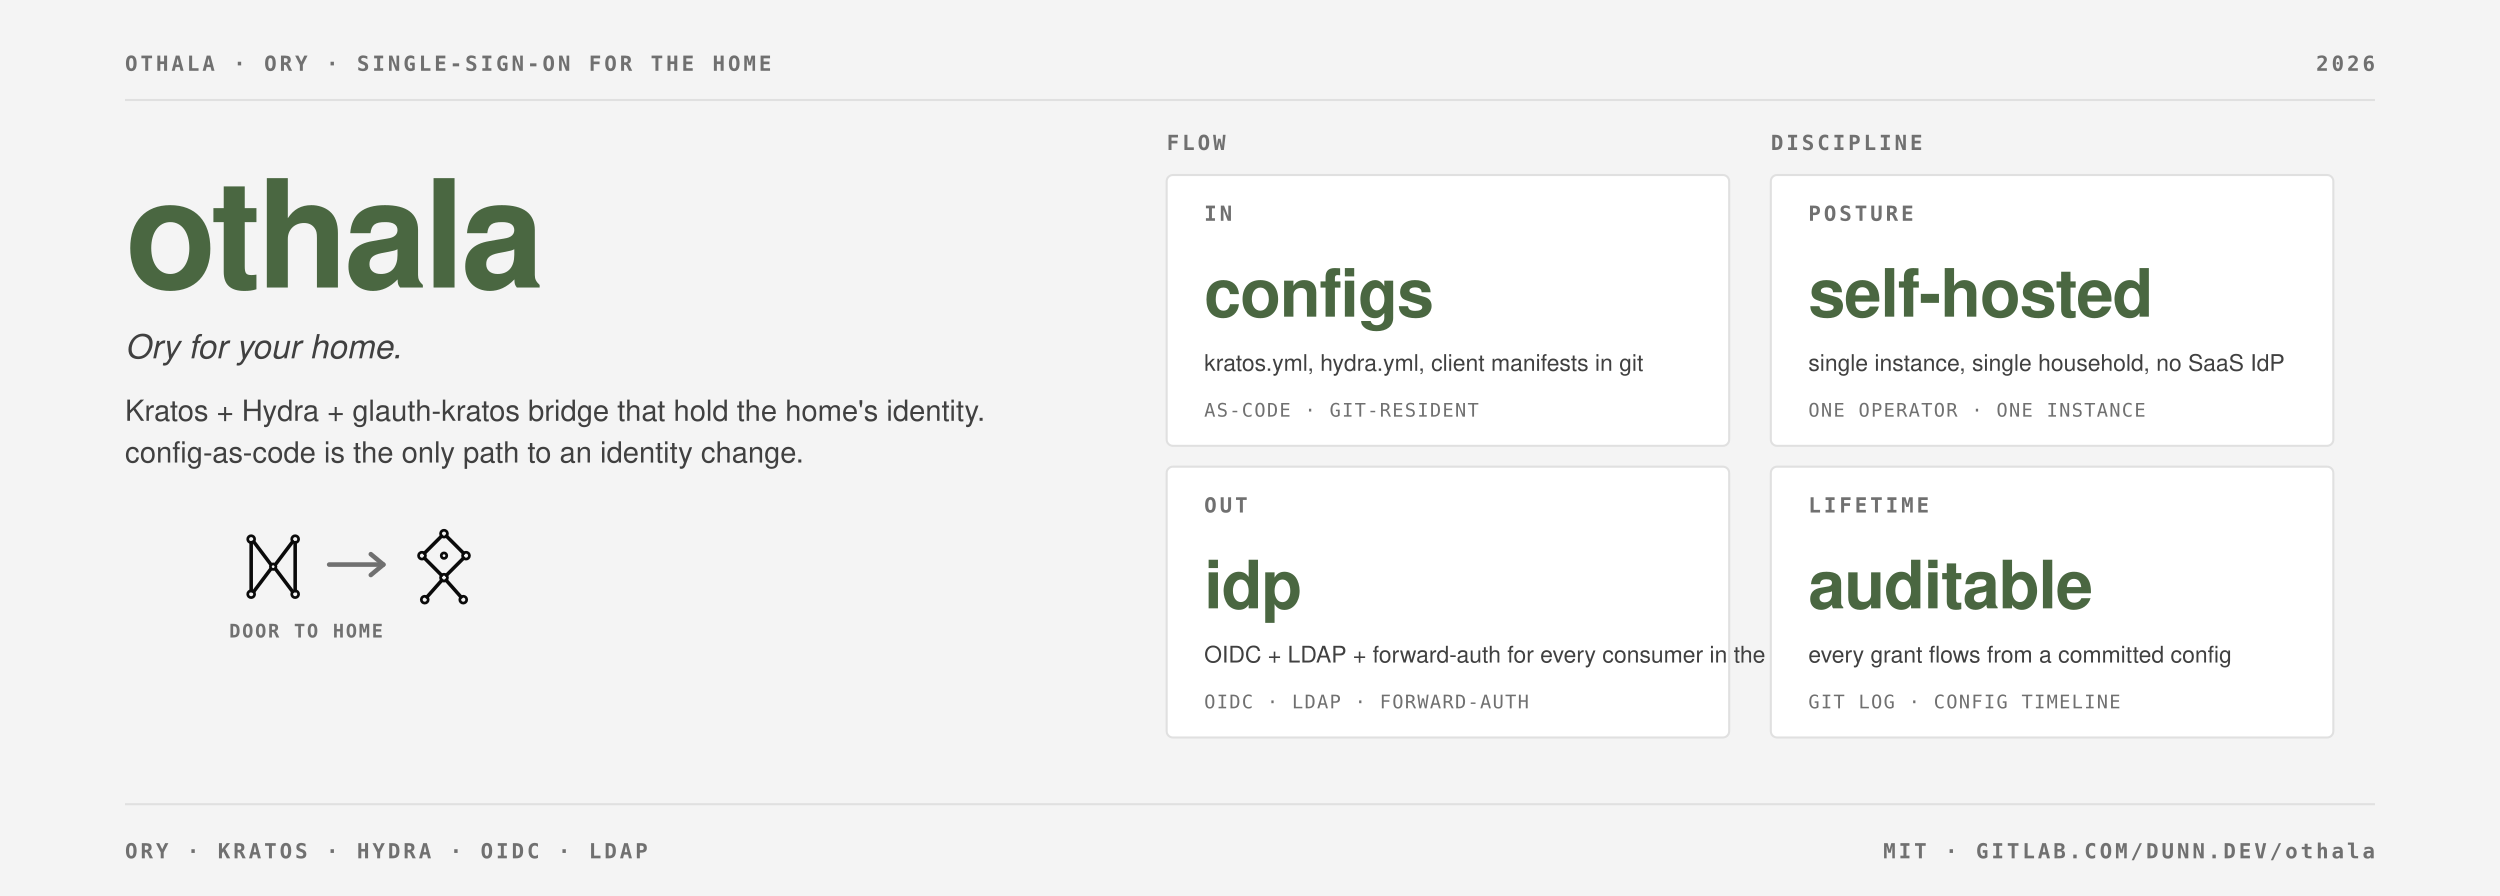
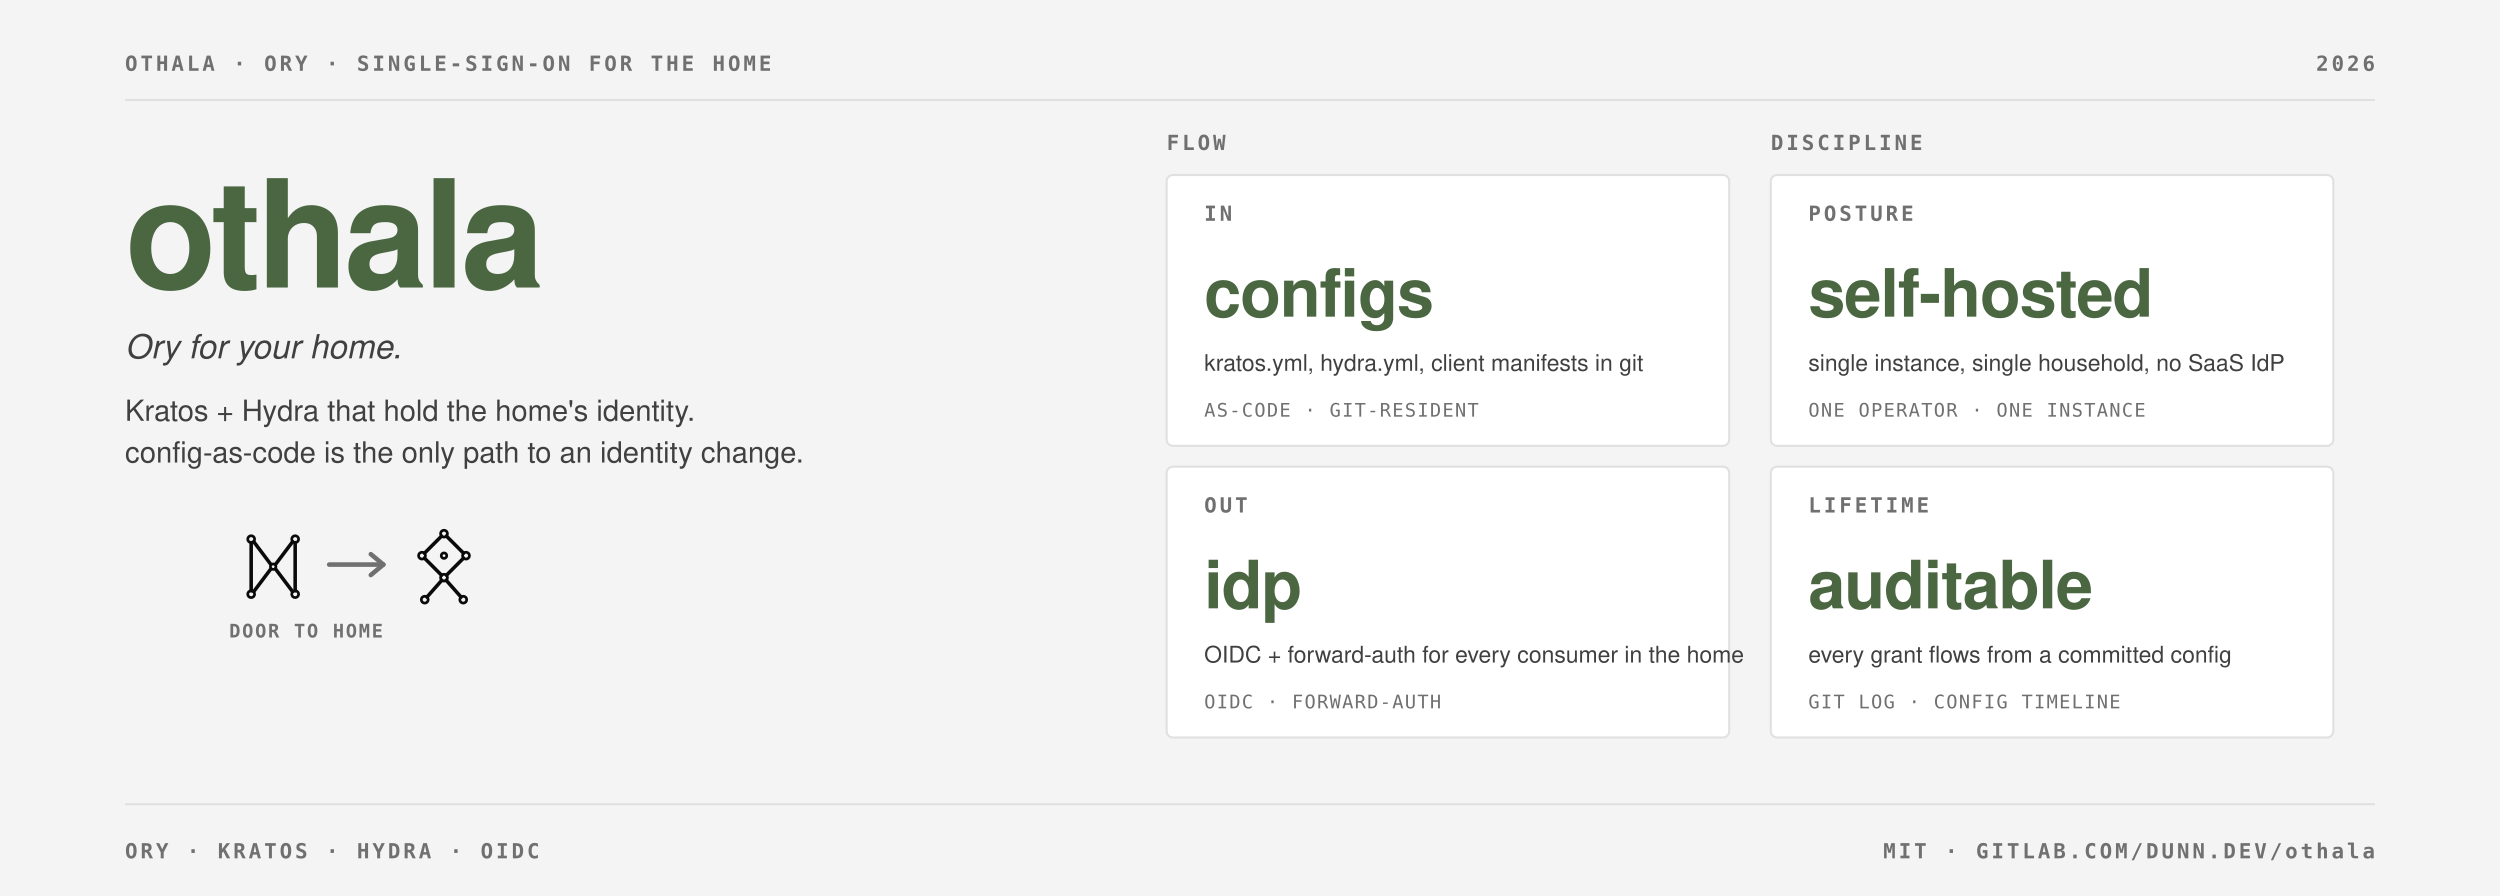
<svg xmlns="http://www.w3.org/2000/svg" viewBox="0 0 1200 430" width="1200" height="430" font-family="IBM Plex Sans, Helvetica, Arial, sans-serif" role="img" aria-label="othala hero: Ory Kratos + Hydra identity provider for your home — the door (dagaz) to home (othala).">
  <rect x="0" y="0" width="1200" height="430" fill="#f4f4f4" />
  <g font-family="IBM Plex Sans, Helvetica, Arial, sans-serif">
    <text x="60" y="34" font-size="10" font-weight="600" font-family="IBM Plex Mono, Menlo, monospace" fill="#707070" letter-spacing="1.4">OTHALA · ORY · SINGLE-SIGN-ON FOR THE HOME</text>
    <text x="1140" y="34" text-anchor="end" font-size="10" font-weight="600" font-family="IBM Plex Mono, Menlo, monospace" fill="#707070" letter-spacing="1.4">2026</text>
    <line x1="60" y1="48" x2="1140" y2="48" stroke="#e0e0e0" stroke-width="1" />
    <text x="60" y="138" font-size="72" font-weight="700" fill="#4a6741" letter-spacing="-2">othala</text>
    <text x="60" y="172" font-size="16" font-style="italic" fill="#404040">Ory for your home.</text>
-     <text x="60" y="202" font-size="14" fill="#404040">Kratos + Hydra + glauth-kratos bridge that hold the home's identity.</text>
+     <text x="60" y="202" font-size="14" fill="#404040">Kratos + Hydra that hold the home's identity.</text>
    <text x="60" y="222" font-size="14" fill="#404040">config-as-code is the only path to an identity change.</text>
    <g transform="translate(110 246)" font-family="IBM Plex Mono, Menlo, monospace">
      <g transform="translate(0 4.88) scale(0.66)" stroke="#0a0a0a" stroke-width="2.6" stroke-linecap="round" fill="none">
        <line x1="16" y1="14.5" x2="16" y2="49.5" />
        <line x1="48" y1="14.5" x2="48" y2="49.5" />
        <line x1="17.9" y1="13.9" x2="30.1" y2="30.1" />
        <line x1="33.9" y1="33.9" x2="46.1" y2="50.1" />
        <line x1="17.9" y1="50.1" x2="30.1" y2="33.9" />
        <line x1="33.9" y1="30.1" x2="46.1" y2="13.9" />
        <circle cx="16" cy="12" r="2.5" stroke-width="2" />
        <circle cx="48" cy="12" r="2.5" stroke-width="2" />
        <circle cx="16" cy="52" r="2.5" stroke-width="2" />
        <circle cx="48" cy="52" r="2.5" stroke-width="2" />
        <circle cx="32" cy="32" r="2" stroke-width="2" />
      </g>
      <g stroke="#707070" stroke-width="2.2" stroke-linecap="round" stroke-linejoin="round" fill="none">
        <line x1="48" y1="25" x2="74" y2="25" />
        <polyline points="68,20 74,25 68,30" />
      </g>
      <g transform="translate(82 4.88) scale(0.66)" stroke="#0a0a0a" stroke-width="2.6" stroke-linecap="round" fill="none">
        <line x1="33.8" y1="9.8" x2="46.2" y2="22.2" />
        <line x1="46.2" y1="25.8" x2="33.8" y2="38.2" />
        <line x1="30.2" y1="38.2" x2="17.8" y2="25.8" />
        <line x1="17.8" y1="22.2" x2="30.2" y2="9.8" />
        <line x1="30.4" y1="41.9" x2="19.6" y2="54.1" />
        <line x1="33.6" y1="41.9" x2="44.4" y2="54.1" />
        <circle cx="32" cy="8" r="2.5" stroke-width="2" />
        <circle cx="48" cy="24" r="2.5" stroke-width="2" />
        <circle cx="32" cy="40" r="2.5" stroke-width="2" />
        <circle cx="16" cy="24" r="2.5" stroke-width="2" />
        <circle cx="18" cy="56" r="2.5" stroke-width="2" />
        <circle cx="46" cy="56" r="2.5" stroke-width="2" />
        <circle cx="32" cy="24" r="2" stroke-width="2" />
      </g>
      <text x="0" y="60" font-size="9" font-weight="700" fill="#707070" letter-spacing="0.8">DOOR TO HOME</text>
    </g>
    <text x="560" y="72" font-size="10" font-weight="700" font-family="IBM Plex Mono, Menlo, monospace" fill="#707070" letter-spacing="1.4">FLOW</text>
    <text x="850" y="72" font-size="10" font-weight="700" font-family="IBM Plex Mono, Menlo, monospace" fill="#707070" letter-spacing="1.4">DISCIPLINE</text>
    <rect x="560" y="84" width="270" height="130" rx="3" fill="#ffffff" stroke="#e0e0e0" stroke-width="1" />
    <text x="578" y="106" font-size="10" font-weight="700" font-family="IBM Plex Mono, Menlo, monospace" fill="#707070" letter-spacing="1.4">IN</text>
    <text x="578" y="152" font-size="32" font-weight="700" fill="#4a6741" letter-spacing="-0.5">configs</text>
    <text x="578" y="178" font-size="11" fill="#404040">kratos.yml, hydra.yml, client manifests in git</text>
    <text x="578" y="200" font-size="9" font-family="IBM Plex Mono, Menlo, monospace" fill="#707070" letter-spacing="0.6">AS-CODE · GIT-RESIDENT</text>
    <rect x="850" y="84" width="270" height="130" rx="3" fill="#ffffff" stroke="#e0e0e0" stroke-width="1" />
    <text x="868" y="106" font-size="10" font-weight="700" font-family="IBM Plex Mono, Menlo, monospace" fill="#707070" letter-spacing="1.4">POSTURE</text>
    <text x="868" y="152" font-size="32" font-weight="700" fill="#4a6741" letter-spacing="-0.5">self-hosted</text>
    <text x="868" y="178" font-size="11" fill="#404040">single instance, single household, no SaaS IdP</text>
    <text x="868" y="200" font-size="9" font-family="IBM Plex Mono, Menlo, monospace" fill="#707070" letter-spacing="0.6">ONE OPERATOR · ONE INSTANCE</text>
    <rect x="560" y="224" width="270" height="130" rx="3" fill="#ffffff" stroke="#e0e0e0" stroke-width="1" />
    <text x="578" y="246" font-size="10" font-weight="700" font-family="IBM Plex Mono, Menlo, monospace" fill="#707070" letter-spacing="1.4">OUT</text>
    <text x="578" y="292" font-size="32" font-weight="700" fill="#4a6741" letter-spacing="-0.5">idp</text>
-     <text x="578" y="318" font-size="11" fill="#404040">OIDC + LDAP + forward-auth for every consumer in the home</text>
-     <text x="578" y="340" font-size="9" font-family="IBM Plex Mono, Menlo, monospace" fill="#707070" letter-spacing="0.6">OIDC · LDAP · FORWARD-AUTH</text>
+     <text x="578" y="318" font-size="11" fill="#404040">OIDC + forward-auth for every consumer in the home</text>
+     <text x="578" y="340" font-size="9" font-family="IBM Plex Mono, Menlo, monospace" fill="#707070" letter-spacing="0.6">OIDC · FORWARD-AUTH</text>
    <rect x="850" y="224" width="270" height="130" rx="3" fill="#ffffff" stroke="#e0e0e0" stroke-width="1" />
    <text x="868" y="246" font-size="10" font-weight="700" font-family="IBM Plex Mono, Menlo, monospace" fill="#707070" letter-spacing="1.4">LIFETIME</text>
    <text x="868" y="292" font-size="32" font-weight="700" fill="#4a6741" letter-spacing="-0.5">auditable</text>
    <text x="868" y="318" font-size="11" fill="#404040">every grant flows from a committed config</text>
    <text x="868" y="340" font-size="9" font-family="IBM Plex Mono, Menlo, monospace" fill="#707070" letter-spacing="0.6">GIT LOG · CONFIG TIMELINE</text>
    <line x1="60" y1="386" x2="1140" y2="386" stroke="#e0e0e0" stroke-width="1" />
-     <text x="60" y="412" font-size="10" font-weight="600" font-family="IBM Plex Mono, Menlo, monospace" fill="#707070" letter-spacing="1.4">ORY · KRATOS · HYDRA · OIDC · LDAP</text>
+     <text x="60" y="412" font-size="10" font-weight="600" font-family="IBM Plex Mono, Menlo, monospace" fill="#707070" letter-spacing="1.4">ORY · KRATOS · HYDRA · OIDC</text>
    <text x="1140" y="412" text-anchor="end" font-size="10" font-weight="600" font-family="IBM Plex Mono, Menlo, monospace" fill="#707070" letter-spacing="1.4">MIT · GITLAB.COM/DUNN.DEV/othala</text>
  </g>
</svg>
